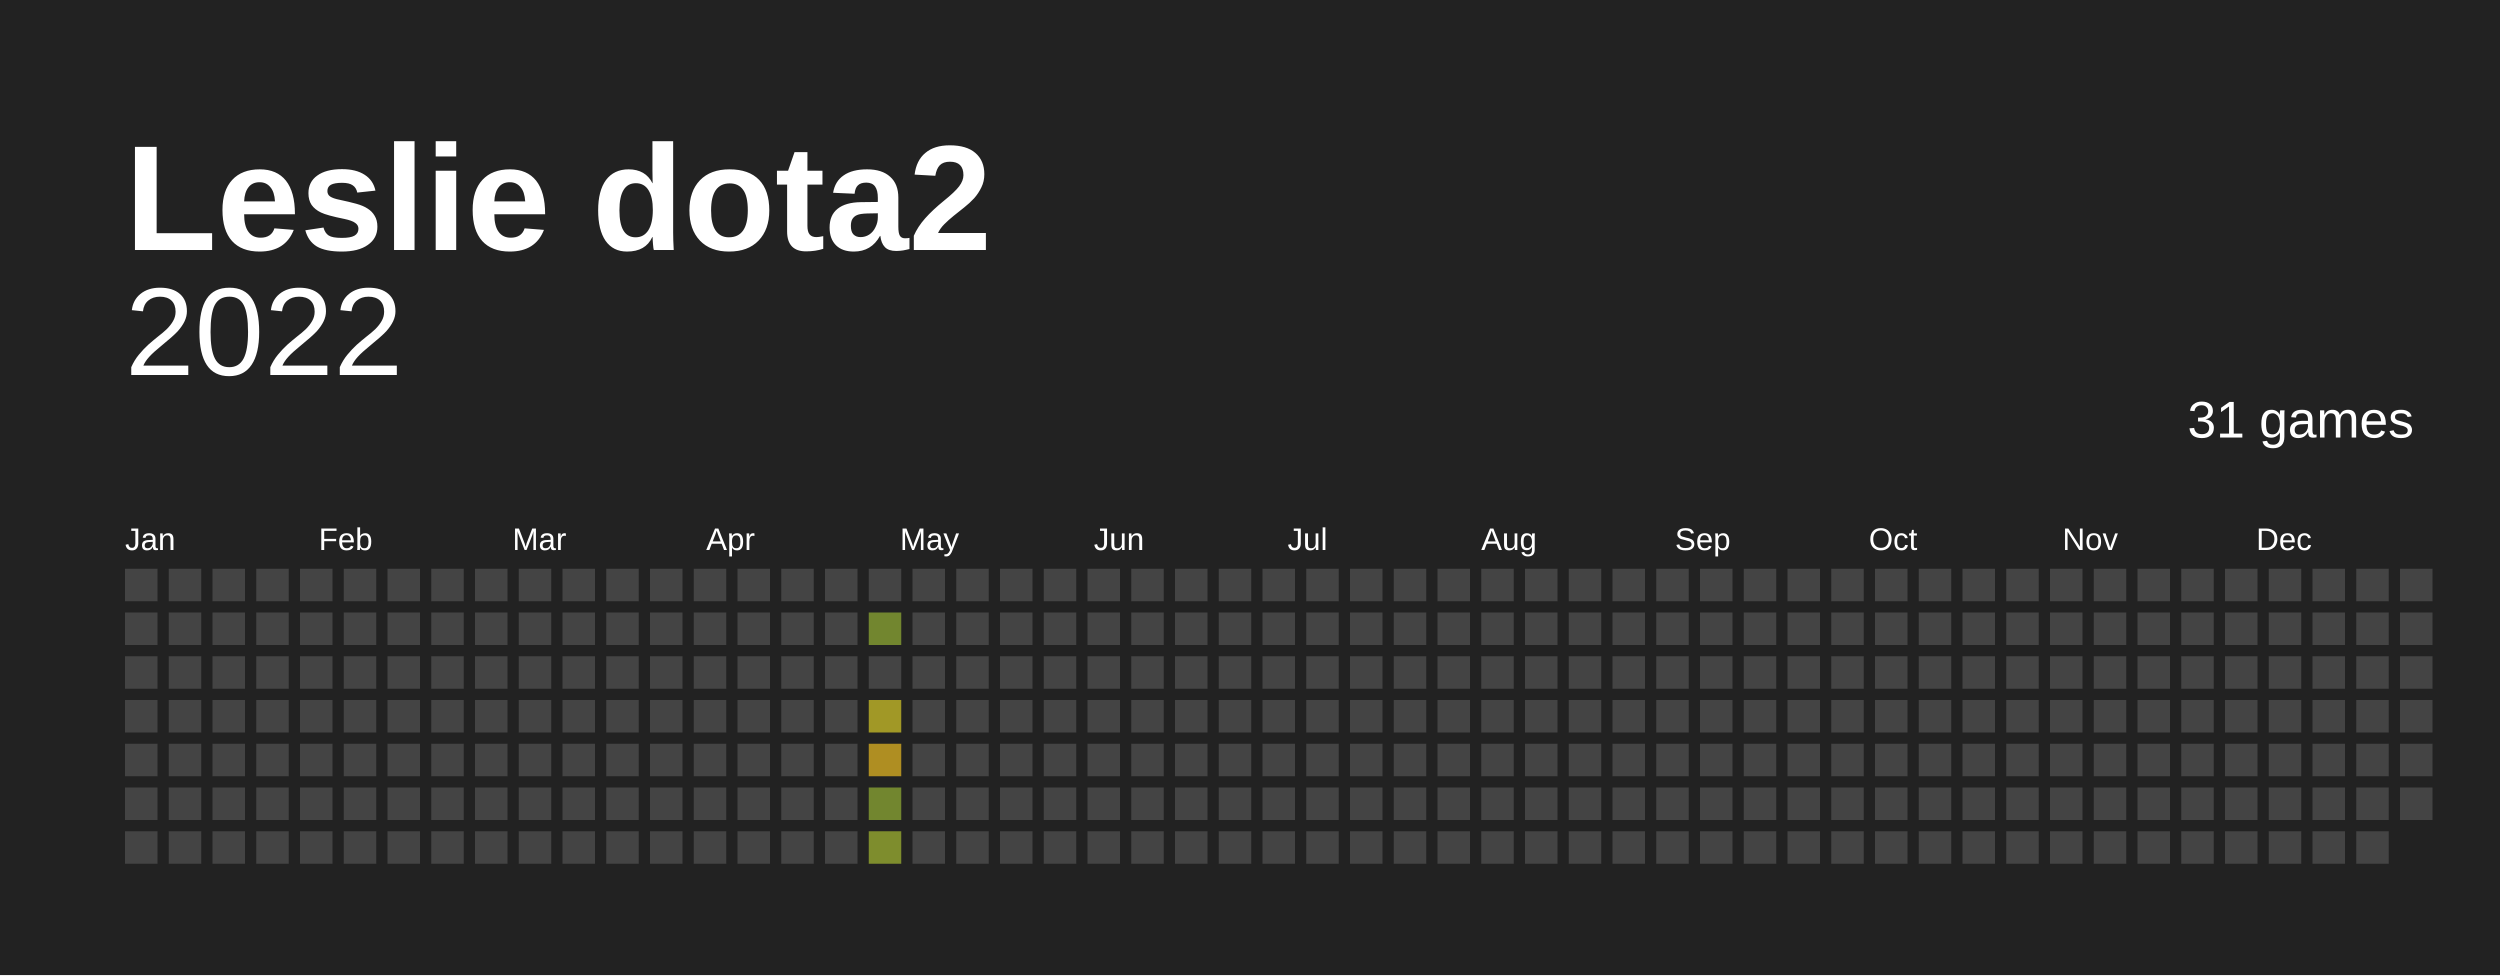
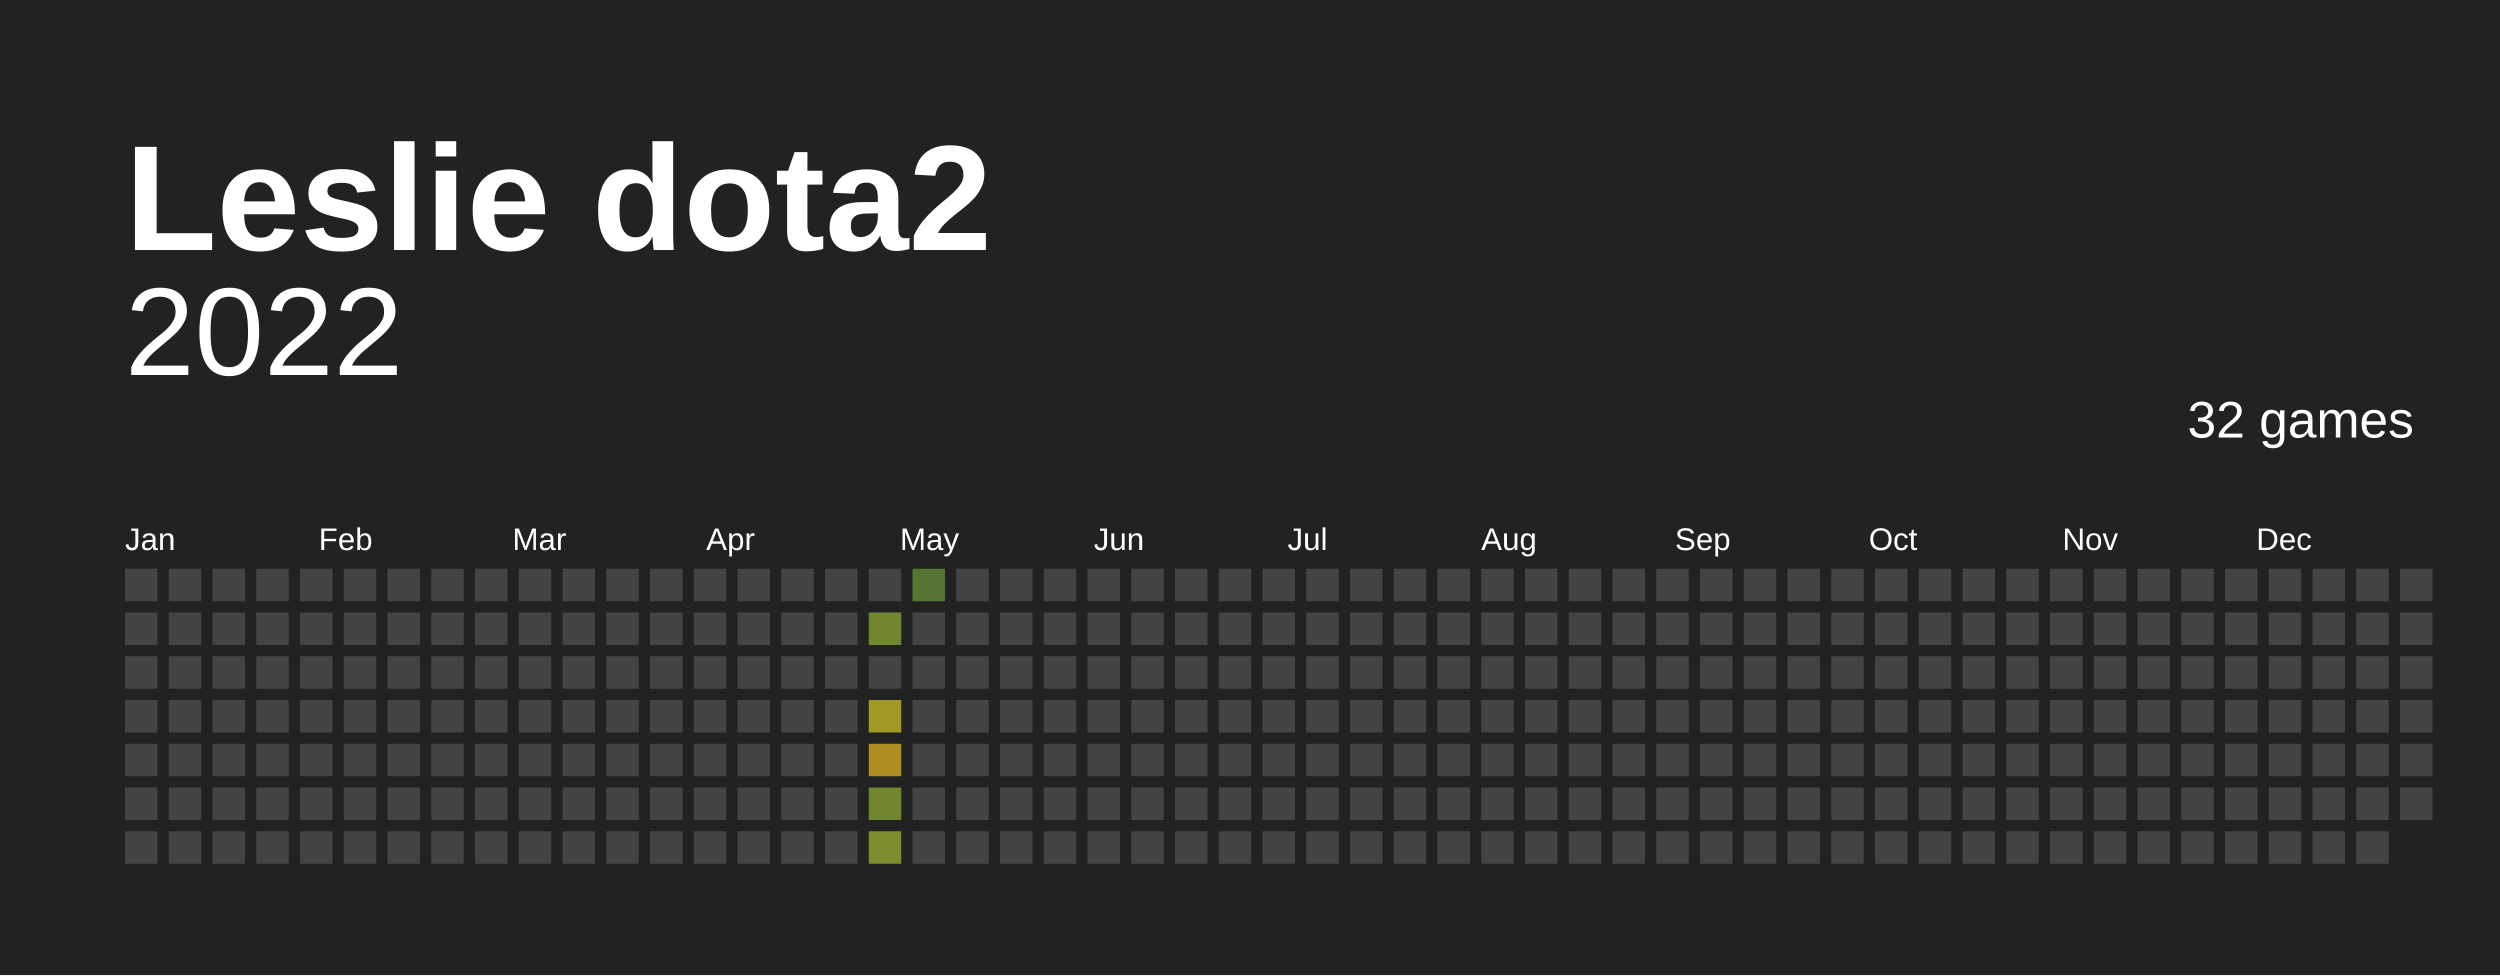
<svg xmlns="http://www.w3.org/2000/svg" baseProfile="full" height="78mm" version="1.1" viewBox="0,0,200,78" width="200mm">
  <defs />
  <rect fill="#222222" height="78" width="200" x="0" y="0" />
  <text fill="#FFFFFF" style="font-size:12px; font-family:Arial; font-weight:bold;" x="10" y="20">Leslie dota2</text>
  <text alignment-baseline="hanging" fill="#FFFFFF" style="font-size:10.0px; font-family:Arial;" x="10" y="30">2022</text>
-   <text alignment-baseline="hanging" fill="#FFFFFF" style="font-size:4.125px; font-family:Arial;" x="175" y="35">31 games</text>
+   <text alignment-baseline="hanging" fill="#FFFFFF" style="font-size:4.125px; font-family:Arial;" x="175" y="35">32 games</text>
  <text fill="#FFFFFF" style="font-size:2.5px; font-family:Arial" x="10.0" y="44">Jan</text>
  <text fill="#FFFFFF" style="font-size:2.5px; font-family:Arial" x="25.5" y="44">Feb</text>
  <text fill="#FFFFFF" style="font-size:2.5px; font-family:Arial" x="41.0" y="44">Mar</text>
  <text fill="#FFFFFF" style="font-size:2.5px; font-family:Arial" x="56.5" y="44">Apr</text>
  <text fill="#FFFFFF" style="font-size:2.5px; font-family:Arial" x="72.0" y="44">May</text>
  <text fill="#FFFFFF" style="font-size:2.5px; font-family:Arial" x="87.5" y="44">Jun</text>
  <text fill="#FFFFFF" style="font-size:2.5px; font-family:Arial" x="103.0" y="44">Jul</text>
  <text fill="#FFFFFF" style="font-size:2.5px; font-family:Arial" x="118.5" y="44">Aug</text>
  <text fill="#FFFFFF" style="font-size:2.5px; font-family:Arial" x="134.0" y="44">Sep</text>
  <text fill="#FFFFFF" style="font-size:2.5px; font-family:Arial" x="149.5" y="44">Oct</text>
  <text fill="#FFFFFF" style="font-size:2.5px; font-family:Arial" x="165.0" y="44">Nov</text>
  <text fill="#FFFFFF" style="font-size:2.5px; font-family:Arial" x="180.5" y="44">Dec</text>
  <rect fill="#444444" height="2.6" width="2.6" x="10.0" y="45.5" />
  <rect fill="#444444" height="2.6" width="2.6" x="10.0" y="49.0" />
  <rect fill="#444444" height="2.6" width="2.6" x="10.0" y="52.5" />
  <rect fill="#444444" height="2.6" width="2.6" x="10.0" y="56.0" />
  <rect fill="#444444" height="2.6" width="2.6" x="10.0" y="59.5" />
  <rect fill="#444444" height="2.6" width="2.6" x="10.0" y="63.0" />
  <rect fill="#444444" height="2.6" width="2.6" x="10.0" y="66.5" />
  <rect fill="#444444" height="2.6" width="2.6" x="13.5" y="45.5" />
  <rect fill="#444444" height="2.6" width="2.6" x="13.5" y="49.0" />
  <rect fill="#444444" height="2.6" width="2.6" x="13.5" y="52.5" />
  <rect fill="#444444" height="2.6" width="2.6" x="13.5" y="56.0" />
  <rect fill="#444444" height="2.6" width="2.6" x="13.5" y="59.5" />
  <rect fill="#444444" height="2.6" width="2.6" x="13.5" y="63.0" />
  <rect fill="#444444" height="2.6" width="2.6" x="13.5" y="66.5" />
  <rect fill="#444444" height="2.6" width="2.6" x="17.0" y="45.5" />
  <rect fill="#444444" height="2.6" width="2.6" x="17.0" y="49.0" />
  <rect fill="#444444" height="2.6" width="2.6" x="17.0" y="52.5" />
  <rect fill="#444444" height="2.6" width="2.6" x="17.0" y="56.0" />
  <rect fill="#444444" height="2.6" width="2.6" x="17.0" y="59.5" />
  <rect fill="#444444" height="2.6" width="2.6" x="17.0" y="63.0" />
  <rect fill="#444444" height="2.6" width="2.6" x="17.0" y="66.5" />
  <rect fill="#444444" height="2.6" width="2.6" x="20.5" y="45.5" />
  <rect fill="#444444" height="2.6" width="2.6" x="20.5" y="49.0" />
  <rect fill="#444444" height="2.6" width="2.6" x="20.5" y="52.5" />
  <rect fill="#444444" height="2.6" width="2.6" x="20.5" y="56.0" />
  <rect fill="#444444" height="2.6" width="2.6" x="20.5" y="59.5" />
  <rect fill="#444444" height="2.6" width="2.6" x="20.5" y="63.0" />
  <rect fill="#444444" height="2.6" width="2.6" x="20.5" y="66.5" />
  <rect fill="#444444" height="2.6" width="2.6" x="24.0" y="45.5" />
  <rect fill="#444444" height="2.6" width="2.6" x="24.0" y="49.0" />
  <rect fill="#444444" height="2.6" width="2.6" x="24.0" y="52.5" />
  <rect fill="#444444" height="2.6" width="2.6" x="24.0" y="56.0" />
  <rect fill="#444444" height="2.6" width="2.6" x="24.0" y="59.5" />
  <rect fill="#444444" height="2.6" width="2.6" x="24.0" y="63.0" />
  <rect fill="#444444" height="2.6" width="2.6" x="24.0" y="66.5" />
  <rect fill="#444444" height="2.6" width="2.6" x="27.5" y="45.5" />
  <rect fill="#444444" height="2.6" width="2.6" x="27.5" y="49.0" />
  <rect fill="#444444" height="2.6" width="2.6" x="27.5" y="52.5" />
  <rect fill="#444444" height="2.6" width="2.6" x="27.5" y="56.0" />
  <rect fill="#444444" height="2.6" width="2.6" x="27.5" y="59.5" />
  <rect fill="#444444" height="2.6" width="2.6" x="27.5" y="63.0" />
  <rect fill="#444444" height="2.6" width="2.6" x="27.5" y="66.5" />
  <rect fill="#444444" height="2.6" width="2.6" x="31.0" y="45.5" />
  <rect fill="#444444" height="2.6" width="2.6" x="31.0" y="49.0" />
  <rect fill="#444444" height="2.6" width="2.6" x="31.0" y="52.5" />
  <rect fill="#444444" height="2.6" width="2.6" x="31.0" y="56.0" />
  <rect fill="#444444" height="2.6" width="2.6" x="31.0" y="59.5" />
  <rect fill="#444444" height="2.6" width="2.6" x="31.0" y="63.0" />
  <rect fill="#444444" height="2.6" width="2.6" x="31.0" y="66.5" />
  <rect fill="#444444" height="2.6" width="2.6" x="34.5" y="45.5" />
  <rect fill="#444444" height="2.6" width="2.6" x="34.5" y="49.0" />
  <rect fill="#444444" height="2.6" width="2.6" x="34.5" y="52.5" />
  <rect fill="#444444" height="2.6" width="2.6" x="34.5" y="56.0" />
  <rect fill="#444444" height="2.6" width="2.6" x="34.5" y="59.5" />
  <rect fill="#444444" height="2.6" width="2.6" x="34.5" y="63.0" />
  <rect fill="#444444" height="2.6" width="2.6" x="34.5" y="66.5" />
  <rect fill="#444444" height="2.6" width="2.6" x="38.0" y="45.5" />
  <rect fill="#444444" height="2.6" width="2.6" x="38.0" y="49.0" />
  <rect fill="#444444" height="2.6" width="2.6" x="38.0" y="52.5" />
  <rect fill="#444444" height="2.6" width="2.6" x="38.0" y="56.0" />
  <rect fill="#444444" height="2.6" width="2.6" x="38.0" y="59.5" />
  <rect fill="#444444" height="2.6" width="2.6" x="38.0" y="63.0" />
  <rect fill="#444444" height="2.6" width="2.6" x="38.0" y="66.5" />
  <rect fill="#444444" height="2.6" width="2.6" x="41.5" y="45.5" />
  <rect fill="#444444" height="2.6" width="2.6" x="41.5" y="49.0" />
  <rect fill="#444444" height="2.6" width="2.6" x="41.5" y="52.5" />
  <rect fill="#444444" height="2.6" width="2.6" x="41.5" y="56.0" />
  <rect fill="#444444" height="2.6" width="2.6" x="41.5" y="59.5" />
  <rect fill="#444444" height="2.6" width="2.6" x="41.5" y="63.0" />
  <rect fill="#444444" height="2.6" width="2.6" x="41.5" y="66.5" />
  <rect fill="#444444" height="2.6" width="2.6" x="45.0" y="45.5" />
  <rect fill="#444444" height="2.6" width="2.6" x="45.0" y="49.0" />
  <rect fill="#444444" height="2.6" width="2.6" x="45.0" y="52.5" />
  <rect fill="#444444" height="2.6" width="2.6" x="45.0" y="56.0" />
  <rect fill="#444444" height="2.6" width="2.6" x="45.0" y="59.5" />
  <rect fill="#444444" height="2.6" width="2.6" x="45.0" y="63.0" />
  <rect fill="#444444" height="2.6" width="2.6" x="45.0" y="66.5" />
  <rect fill="#444444" height="2.6" width="2.6" x="48.5" y="45.5" />
  <rect fill="#444444" height="2.6" width="2.6" x="48.5" y="49.0" />
  <rect fill="#444444" height="2.6" width="2.6" x="48.5" y="52.5" />
  <rect fill="#444444" height="2.6" width="2.6" x="48.5" y="56.0" />
  <rect fill="#444444" height="2.6" width="2.6" x="48.5" y="59.5" />
  <rect fill="#444444" height="2.6" width="2.6" x="48.5" y="63.0" />
  <rect fill="#444444" height="2.6" width="2.6" x="48.5" y="66.5" />
  <rect fill="#444444" height="2.6" width="2.6" x="52.0" y="45.5" />
  <rect fill="#444444" height="2.6" width="2.6" x="52.0" y="49.0" />
  <rect fill="#444444" height="2.6" width="2.6" x="52.0" y="52.5" />
  <rect fill="#444444" height="2.6" width="2.6" x="52.0" y="56.0" />
  <rect fill="#444444" height="2.6" width="2.6" x="52.0" y="59.5" />
  <rect fill="#444444" height="2.6" width="2.6" x="52.0" y="63.0" />
  <rect fill="#444444" height="2.6" width="2.6" x="52.0" y="66.5" />
  <rect fill="#444444" height="2.6" width="2.6" x="55.5" y="45.5" />
  <rect fill="#444444" height="2.6" width="2.6" x="55.5" y="49.0" />
  <rect fill="#444444" height="2.6" width="2.6" x="55.5" y="52.5" />
  <rect fill="#444444" height="2.6" width="2.6" x="55.5" y="56.0" />
  <rect fill="#444444" height="2.6" width="2.6" x="55.5" y="59.5" />
  <rect fill="#444444" height="2.6" width="2.6" x="55.5" y="63.0" />
  <rect fill="#444444" height="2.6" width="2.6" x="55.5" y="66.5" />
  <rect fill="#444444" height="2.6" width="2.6" x="59.0" y="45.5" />
  <rect fill="#444444" height="2.6" width="2.6" x="59.0" y="49.0" />
  <rect fill="#444444" height="2.6" width="2.6" x="59.0" y="52.5" />
  <rect fill="#444444" height="2.6" width="2.6" x="59.0" y="56.0" />
  <rect fill="#444444" height="2.6" width="2.6" x="59.0" y="59.5" />
  <rect fill="#444444" height="2.6" width="2.6" x="59.0" y="63.0" />
  <rect fill="#444444" height="2.6" width="2.6" x="59.0" y="66.5" />
  <rect fill="#444444" height="2.6" width="2.6" x="62.5" y="45.5" />
  <rect fill="#444444" height="2.6" width="2.6" x="62.5" y="49.0" />
  <rect fill="#444444" height="2.6" width="2.6" x="62.5" y="52.5" />
  <rect fill="#444444" height="2.6" width="2.6" x="62.5" y="56.0" />
  <rect fill="#444444" height="2.6" width="2.6" x="62.5" y="59.5" />
  <rect fill="#444444" height="2.6" width="2.6" x="62.5" y="63.0" />
  <rect fill="#444444" height="2.6" width="2.6" x="62.5" y="66.5" />
  <rect fill="#444444" height="2.6" width="2.6" x="66.0" y="45.5" />
  <rect fill="#444444" height="2.6" width="2.6" x="66.0" y="49.0" />
  <rect fill="#444444" height="2.6" width="2.6" x="66.0" y="52.5" />
  <rect fill="#444444" height="2.6" width="2.6" x="66.0" y="56.0" />
  <rect fill="#444444" height="2.6" width="2.6" x="66.0" y="59.5" />
  <rect fill="#444444" height="2.6" width="2.6" x="66.0" y="63.0" />
  <rect fill="#444444" height="2.6" width="2.6" x="66.0" y="66.5" />
  <rect fill="#444444" height="2.6" width="2.6" x="69.5" y="45.5" />
  <rect fill="#72862f" height="2.6" width="2.6" x="69.5" y="49.0" />
  <rect fill="#444444" height="2.6" width="2.6" x="69.5" y="52.5" />
  <rect fill="#a19826" height="2.6" width="2.6" x="69.5" y="56.0" />
  <rect fill="#af8e22" height="2.6" width="2.6" x="69.5" y="59.5" />
  <rect fill="#72862f" height="2.6" width="2.6" x="69.5" y="63.0" />
  <rect fill="#7e8d2d" height="2.6" width="2.6" x="69.5" y="66.5" />
-   <rect fill="#444444" height="2.6" width="2.6" x="73.0" y="45.5" />
+   <rect fill="#567433" height="2.6" width="2.6" x="73.0" y="45.5" />
  <rect fill="#444444" height="2.6" width="2.6" x="73.0" y="49.0" />
  <rect fill="#444444" height="2.6" width="2.6" x="73.0" y="52.5" />
  <rect fill="#444444" height="2.6" width="2.6" x="73.0" y="56.0" />
  <rect fill="#444444" height="2.6" width="2.6" x="73.0" y="59.5" />
  <rect fill="#444444" height="2.6" width="2.6" x="73.0" y="63.0" />
  <rect fill="#444444" height="2.6" width="2.6" x="73.0" y="66.5" />
  <rect fill="#444444" height="2.6" width="2.6" x="76.5" y="45.5" />
  <rect fill="#444444" height="2.6" width="2.6" x="76.5" y="49.0" />
  <rect fill="#444444" height="2.6" width="2.6" x="76.5" y="52.5" />
  <rect fill="#444444" height="2.6" width="2.6" x="76.5" y="56.0" />
  <rect fill="#444444" height="2.6" width="2.6" x="76.5" y="59.5" />
  <rect fill="#444444" height="2.6" width="2.6" x="76.5" y="63.0" />
  <rect fill="#444444" height="2.6" width="2.6" x="76.5" y="66.5" />
  <rect fill="#444444" height="2.6" width="2.6" x="80.0" y="45.5" />
  <rect fill="#444444" height="2.6" width="2.6" x="80.0" y="49.0" />
  <rect fill="#444444" height="2.6" width="2.6" x="80.0" y="52.5" />
  <rect fill="#444444" height="2.6" width="2.6" x="80.0" y="56.0" />
  <rect fill="#444444" height="2.6" width="2.6" x="80.0" y="59.5" />
  <rect fill="#444444" height="2.6" width="2.6" x="80.0" y="63.0" />
  <rect fill="#444444" height="2.6" width="2.6" x="80.0" y="66.5" />
  <rect fill="#444444" height="2.6" width="2.6" x="83.5" y="45.5" />
  <rect fill="#444444" height="2.6" width="2.6" x="83.5" y="49.0" />
  <rect fill="#444444" height="2.6" width="2.6" x="83.5" y="52.5" />
  <rect fill="#444444" height="2.6" width="2.6" x="83.5" y="56.0" />
  <rect fill="#444444" height="2.6" width="2.6" x="83.5" y="59.5" />
  <rect fill="#444444" height="2.6" width="2.6" x="83.5" y="63.0" />
  <rect fill="#444444" height="2.6" width="2.6" x="83.5" y="66.5" />
  <rect fill="#444444" height="2.6" width="2.6" x="87.0" y="45.5" />
  <rect fill="#444444" height="2.6" width="2.6" x="87.0" y="49.0" />
  <rect fill="#444444" height="2.6" width="2.6" x="87.0" y="52.5" />
  <rect fill="#444444" height="2.6" width="2.6" x="87.0" y="56.0" />
  <rect fill="#444444" height="2.6" width="2.6" x="87.0" y="59.5" />
  <rect fill="#444444" height="2.6" width="2.6" x="87.0" y="63.0" />
  <rect fill="#444444" height="2.6" width="2.6" x="87.0" y="66.5" />
  <rect fill="#444444" height="2.6" width="2.6" x="90.5" y="45.5" />
  <rect fill="#444444" height="2.6" width="2.6" x="90.5" y="49.0" />
  <rect fill="#444444" height="2.6" width="2.6" x="90.5" y="52.5" />
  <rect fill="#444444" height="2.6" width="2.6" x="90.5" y="56.0" />
  <rect fill="#444444" height="2.6" width="2.6" x="90.5" y="59.5" />
  <rect fill="#444444" height="2.6" width="2.6" x="90.5" y="63.0" />
  <rect fill="#444444" height="2.6" width="2.6" x="90.5" y="66.5" />
  <rect fill="#444444" height="2.6" width="2.6" x="94.0" y="45.5" />
  <rect fill="#444444" height="2.6" width="2.6" x="94.0" y="49.0" />
  <rect fill="#444444" height="2.6" width="2.6" x="94.0" y="52.5" />
  <rect fill="#444444" height="2.6" width="2.6" x="94.0" y="56.0" />
  <rect fill="#444444" height="2.6" width="2.6" x="94.0" y="59.5" />
  <rect fill="#444444" height="2.6" width="2.6" x="94.0" y="63.0" />
  <rect fill="#444444" height="2.6" width="2.6" x="94.0" y="66.5" />
  <rect fill="#444444" height="2.6" width="2.6" x="97.5" y="45.5" />
  <rect fill="#444444" height="2.6" width="2.6" x="97.5" y="49.0" />
  <rect fill="#444444" height="2.6" width="2.6" x="97.5" y="52.5" />
  <rect fill="#444444" height="2.6" width="2.6" x="97.5" y="56.0" />
  <rect fill="#444444" height="2.6" width="2.6" x="97.5" y="59.5" />
  <rect fill="#444444" height="2.6" width="2.6" x="97.5" y="63.0" />
  <rect fill="#444444" height="2.6" width="2.6" x="97.5" y="66.5" />
  <rect fill="#444444" height="2.6" width="2.6" x="101.0" y="45.5" />
  <rect fill="#444444" height="2.6" width="2.6" x="101.0" y="49.0" />
  <rect fill="#444444" height="2.6" width="2.6" x="101.0" y="52.5" />
  <rect fill="#444444" height="2.6" width="2.6" x="101.0" y="56.0" />
  <rect fill="#444444" height="2.6" width="2.6" x="101.0" y="59.5" />
  <rect fill="#444444" height="2.6" width="2.6" x="101.0" y="63.0" />
  <rect fill="#444444" height="2.6" width="2.6" x="101.0" y="66.5" />
  <rect fill="#444444" height="2.6" width="2.6" x="104.5" y="45.5" />
  <rect fill="#444444" height="2.6" width="2.6" x="104.5" y="49.0" />
  <rect fill="#444444" height="2.6" width="2.6" x="104.5" y="52.5" />
  <rect fill="#444444" height="2.6" width="2.6" x="104.5" y="56.0" />
  <rect fill="#444444" height="2.6" width="2.6" x="104.5" y="59.5" />
  <rect fill="#444444" height="2.6" width="2.6" x="104.5" y="63.0" />
  <rect fill="#444444" height="2.6" width="2.6" x="104.5" y="66.5" />
  <rect fill="#444444" height="2.6" width="2.6" x="108.0" y="45.5" />
  <rect fill="#444444" height="2.6" width="2.6" x="108.0" y="49.0" />
  <rect fill="#444444" height="2.6" width="2.6" x="108.0" y="52.5" />
  <rect fill="#444444" height="2.6" width="2.6" x="108.0" y="56.0" />
  <rect fill="#444444" height="2.6" width="2.6" x="108.0" y="59.5" />
  <rect fill="#444444" height="2.6" width="2.6" x="108.0" y="63.0" />
  <rect fill="#444444" height="2.6" width="2.6" x="108.0" y="66.5" />
  <rect fill="#444444" height="2.6" width="2.6" x="111.5" y="45.5" />
  <rect fill="#444444" height="2.6" width="2.6" x="111.5" y="49.0" />
  <rect fill="#444444" height="2.6" width="2.6" x="111.5" y="52.5" />
  <rect fill="#444444" height="2.6" width="2.6" x="111.5" y="56.0" />
  <rect fill="#444444" height="2.6" width="2.6" x="111.5" y="59.5" />
  <rect fill="#444444" height="2.6" width="2.6" x="111.5" y="63.0" />
  <rect fill="#444444" height="2.6" width="2.6" x="111.5" y="66.5" />
  <rect fill="#444444" height="2.6" width="2.6" x="115.0" y="45.5" />
  <rect fill="#444444" height="2.6" width="2.6" x="115.0" y="49.0" />
  <rect fill="#444444" height="2.6" width="2.6" x="115.0" y="52.5" />
  <rect fill="#444444" height="2.6" width="2.6" x="115.0" y="56.0" />
  <rect fill="#444444" height="2.6" width="2.6" x="115.0" y="59.5" />
  <rect fill="#444444" height="2.6" width="2.6" x="115.0" y="63.0" />
  <rect fill="#444444" height="2.6" width="2.6" x="115.0" y="66.5" />
  <rect fill="#444444" height="2.6" width="2.6" x="118.5" y="45.5" />
  <rect fill="#444444" height="2.6" width="2.6" x="118.5" y="49.0" />
  <rect fill="#444444" height="2.6" width="2.6" x="118.5" y="52.5" />
  <rect fill="#444444" height="2.6" width="2.6" x="118.5" y="56.0" />
  <rect fill="#444444" height="2.6" width="2.6" x="118.5" y="59.5" />
  <rect fill="#444444" height="2.6" width="2.6" x="118.5" y="63.0" />
  <rect fill="#444444" height="2.6" width="2.6" x="118.5" y="66.5" />
  <rect fill="#444444" height="2.6" width="2.6" x="122.0" y="45.5" />
  <rect fill="#444444" height="2.6" width="2.6" x="122.0" y="49.0" />
  <rect fill="#444444" height="2.6" width="2.6" x="122.0" y="52.5" />
  <rect fill="#444444" height="2.6" width="2.6" x="122.0" y="56.0" />
  <rect fill="#444444" height="2.6" width="2.6" x="122.0" y="59.5" />
  <rect fill="#444444" height="2.6" width="2.6" x="122.0" y="63.0" />
  <rect fill="#444444" height="2.6" width="2.6" x="122.0" y="66.5" />
  <rect fill="#444444" height="2.6" width="2.6" x="125.5" y="45.5" />
  <rect fill="#444444" height="2.6" width="2.6" x="125.5" y="49.0" />
  <rect fill="#444444" height="2.6" width="2.6" x="125.5" y="52.5" />
  <rect fill="#444444" height="2.6" width="2.6" x="125.5" y="56.0" />
  <rect fill="#444444" height="2.6" width="2.6" x="125.5" y="59.5" />
  <rect fill="#444444" height="2.6" width="2.6" x="125.5" y="63.0" />
  <rect fill="#444444" height="2.6" width="2.6" x="125.5" y="66.5" />
  <rect fill="#444444" height="2.6" width="2.6" x="129.0" y="45.5" />
  <rect fill="#444444" height="2.6" width="2.6" x="129.0" y="49.0" />
  <rect fill="#444444" height="2.6" width="2.6" x="129.0" y="52.5" />
  <rect fill="#444444" height="2.6" width="2.6" x="129.0" y="56.0" />
  <rect fill="#444444" height="2.6" width="2.6" x="129.0" y="59.5" />
  <rect fill="#444444" height="2.6" width="2.6" x="129.0" y="63.0" />
  <rect fill="#444444" height="2.6" width="2.6" x="129.0" y="66.5" />
  <rect fill="#444444" height="2.6" width="2.6" x="132.5" y="45.5" />
  <rect fill="#444444" height="2.6" width="2.6" x="132.5" y="49.0" />
  <rect fill="#444444" height="2.6" width="2.6" x="132.5" y="52.5" />
  <rect fill="#444444" height="2.6" width="2.6" x="132.5" y="56.0" />
  <rect fill="#444444" height="2.6" width="2.6" x="132.5" y="59.5" />
  <rect fill="#444444" height="2.6" width="2.6" x="132.5" y="63.0" />
  <rect fill="#444444" height="2.6" width="2.6" x="132.5" y="66.5" />
  <rect fill="#444444" height="2.6" width="2.6" x="136.0" y="45.5" />
  <rect fill="#444444" height="2.6" width="2.6" x="136.0" y="49.0" />
  <rect fill="#444444" height="2.6" width="2.6" x="136.0" y="52.5" />
  <rect fill="#444444" height="2.6" width="2.6" x="136.0" y="56.0" />
  <rect fill="#444444" height="2.6" width="2.6" x="136.0" y="59.5" />
  <rect fill="#444444" height="2.6" width="2.6" x="136.0" y="63.0" />
  <rect fill="#444444" height="2.6" width="2.6" x="136.0" y="66.5" />
  <rect fill="#444444" height="2.6" width="2.6" x="139.5" y="45.5" />
  <rect fill="#444444" height="2.6" width="2.6" x="139.5" y="49.0" />
  <rect fill="#444444" height="2.6" width="2.6" x="139.5" y="52.5" />
  <rect fill="#444444" height="2.6" width="2.6" x="139.5" y="56.0" />
  <rect fill="#444444" height="2.6" width="2.6" x="139.5" y="59.5" />
  <rect fill="#444444" height="2.6" width="2.6" x="139.5" y="63.0" />
  <rect fill="#444444" height="2.6" width="2.6" x="139.5" y="66.5" />
  <rect fill="#444444" height="2.6" width="2.6" x="143.0" y="45.5" />
  <rect fill="#444444" height="2.6" width="2.6" x="143.0" y="49.0" />
  <rect fill="#444444" height="2.6" width="2.6" x="143.0" y="52.5" />
  <rect fill="#444444" height="2.6" width="2.6" x="143.0" y="56.0" />
  <rect fill="#444444" height="2.6" width="2.6" x="143.0" y="59.5" />
  <rect fill="#444444" height="2.6" width="2.6" x="143.0" y="63.0" />
  <rect fill="#444444" height="2.6" width="2.6" x="143.0" y="66.5" />
  <rect fill="#444444" height="2.6" width="2.6" x="146.5" y="45.5" />
  <rect fill="#444444" height="2.6" width="2.6" x="146.5" y="49.0" />
  <rect fill="#444444" height="2.6" width="2.6" x="146.5" y="52.5" />
  <rect fill="#444444" height="2.6" width="2.6" x="146.5" y="56.0" />
  <rect fill="#444444" height="2.6" width="2.6" x="146.5" y="59.5" />
  <rect fill="#444444" height="2.6" width="2.6" x="146.5" y="63.0" />
  <rect fill="#444444" height="2.6" width="2.6" x="146.5" y="66.5" />
  <rect fill="#444444" height="2.6" width="2.6" x="150.0" y="45.5" />
  <rect fill="#444444" height="2.6" width="2.6" x="150.0" y="49.0" />
  <rect fill="#444444" height="2.6" width="2.6" x="150.0" y="52.5" />
  <rect fill="#444444" height="2.6" width="2.6" x="150.0" y="56.0" />
  <rect fill="#444444" height="2.6" width="2.6" x="150.0" y="59.5" />
  <rect fill="#444444" height="2.6" width="2.6" x="150.0" y="63.0" />
  <rect fill="#444444" height="2.6" width="2.6" x="150.0" y="66.5" />
  <rect fill="#444444" height="2.6" width="2.6" x="153.5" y="45.5" />
  <rect fill="#444444" height="2.6" width="2.6" x="153.5" y="49.0" />
  <rect fill="#444444" height="2.6" width="2.6" x="153.5" y="52.5" />
  <rect fill="#444444" height="2.6" width="2.6" x="153.5" y="56.0" />
  <rect fill="#444444" height="2.6" width="2.6" x="153.5" y="59.5" />
  <rect fill="#444444" height="2.6" width="2.6" x="153.5" y="63.0" />
  <rect fill="#444444" height="2.6" width="2.6" x="153.5" y="66.5" />
  <rect fill="#444444" height="2.6" width="2.6" x="157.0" y="45.5" />
  <rect fill="#444444" height="2.6" width="2.6" x="157.0" y="49.0" />
  <rect fill="#444444" height="2.6" width="2.6" x="157.0" y="52.5" />
  <rect fill="#444444" height="2.6" width="2.6" x="157.0" y="56.0" />
  <rect fill="#444444" height="2.6" width="2.6" x="157.0" y="59.5" />
  <rect fill="#444444" height="2.6" width="2.6" x="157.0" y="63.0" />
  <rect fill="#444444" height="2.6" width="2.6" x="157.0" y="66.5" />
  <rect fill="#444444" height="2.6" width="2.6" x="160.5" y="45.5" />
  <rect fill="#444444" height="2.6" width="2.6" x="160.5" y="49.0" />
  <rect fill="#444444" height="2.6" width="2.6" x="160.5" y="52.5" />
  <rect fill="#444444" height="2.6" width="2.6" x="160.5" y="56.0" />
  <rect fill="#444444" height="2.6" width="2.6" x="160.5" y="59.5" />
  <rect fill="#444444" height="2.6" width="2.6" x="160.5" y="63.0" />
  <rect fill="#444444" height="2.6" width="2.6" x="160.5" y="66.5" />
  <rect fill="#444444" height="2.6" width="2.6" x="164.0" y="45.5" />
  <rect fill="#444444" height="2.6" width="2.6" x="164.0" y="49.0" />
  <rect fill="#444444" height="2.6" width="2.6" x="164.0" y="52.5" />
  <rect fill="#444444" height="2.6" width="2.6" x="164.0" y="56.0" />
  <rect fill="#444444" height="2.6" width="2.6" x="164.0" y="59.5" />
  <rect fill="#444444" height="2.6" width="2.6" x="164.0" y="63.0" />
  <rect fill="#444444" height="2.6" width="2.6" x="164.0" y="66.5" />
  <rect fill="#444444" height="2.6" width="2.6" x="167.5" y="45.5" />
  <rect fill="#444444" height="2.6" width="2.6" x="167.5" y="49.0" />
  <rect fill="#444444" height="2.6" width="2.6" x="167.5" y="52.5" />
  <rect fill="#444444" height="2.6" width="2.6" x="167.5" y="56.0" />
  <rect fill="#444444" height="2.6" width="2.6" x="167.5" y="59.5" />
  <rect fill="#444444" height="2.6" width="2.6" x="167.5" y="63.0" />
  <rect fill="#444444" height="2.6" width="2.6" x="167.5" y="66.5" />
  <rect fill="#444444" height="2.6" width="2.6" x="171.0" y="45.5" />
  <rect fill="#444444" height="2.6" width="2.6" x="171.0" y="49.0" />
  <rect fill="#444444" height="2.6" width="2.6" x="171.0" y="52.5" />
  <rect fill="#444444" height="2.6" width="2.6" x="171.0" y="56.0" />
  <rect fill="#444444" height="2.6" width="2.6" x="171.0" y="59.5" />
  <rect fill="#444444" height="2.6" width="2.6" x="171.0" y="63.0" />
  <rect fill="#444444" height="2.6" width="2.6" x="171.0" y="66.5" />
  <rect fill="#444444" height="2.6" width="2.6" x="174.5" y="45.5" />
  <rect fill="#444444" height="2.6" width="2.6" x="174.5" y="49.0" />
  <rect fill="#444444" height="2.6" width="2.6" x="174.5" y="52.5" />
  <rect fill="#444444" height="2.6" width="2.6" x="174.5" y="56.0" />
  <rect fill="#444444" height="2.6" width="2.6" x="174.5" y="59.5" />
  <rect fill="#444444" height="2.6" width="2.6" x="174.5" y="63.0" />
  <rect fill="#444444" height="2.6" width="2.6" x="174.5" y="66.5" />
  <rect fill="#444444" height="2.6" width="2.6" x="178.0" y="45.5" />
  <rect fill="#444444" height="2.6" width="2.6" x="178.0" y="49.0" />
  <rect fill="#444444" height="2.6" width="2.6" x="178.0" y="52.5" />
  <rect fill="#444444" height="2.6" width="2.6" x="178.0" y="56.0" />
  <rect fill="#444444" height="2.6" width="2.6" x="178.0" y="59.5" />
  <rect fill="#444444" height="2.6" width="2.6" x="178.0" y="63.0" />
  <rect fill="#444444" height="2.6" width="2.6" x="178.0" y="66.5" />
  <rect fill="#444444" height="2.6" width="2.6" x="181.5" y="45.5" />
  <rect fill="#444444" height="2.6" width="2.6" x="181.5" y="49.0" />
  <rect fill="#444444" height="2.6" width="2.6" x="181.5" y="52.5" />
  <rect fill="#444444" height="2.6" width="2.6" x="181.5" y="56.0" />
  <rect fill="#444444" height="2.6" width="2.6" x="181.5" y="59.5" />
  <rect fill="#444444" height="2.6" width="2.6" x="181.5" y="63.0" />
  <rect fill="#444444" height="2.6" width="2.6" x="181.5" y="66.5" />
  <rect fill="#444444" height="2.6" width="2.6" x="185.0" y="45.5" />
  <rect fill="#444444" height="2.6" width="2.6" x="185.0" y="49.0" />
  <rect fill="#444444" height="2.6" width="2.6" x="185.0" y="52.5" />
  <rect fill="#444444" height="2.6" width="2.6" x="185.0" y="56.0" />
  <rect fill="#444444" height="2.6" width="2.6" x="185.0" y="59.5" />
  <rect fill="#444444" height="2.6" width="2.6" x="185.0" y="63.0" />
  <rect fill="#444444" height="2.6" width="2.6" x="185.0" y="66.5" />
  <rect fill="#444444" height="2.6" width="2.6" x="188.5" y="45.5" />
  <rect fill="#444444" height="2.6" width="2.6" x="188.5" y="49.0" />
  <rect fill="#444444" height="2.6" width="2.6" x="188.5" y="52.5" />
  <rect fill="#444444" height="2.6" width="2.6" x="188.5" y="56.0" />
  <rect fill="#444444" height="2.6" width="2.6" x="188.5" y="59.5" />
  <rect fill="#444444" height="2.6" width="2.6" x="188.5" y="63.0" />
  <rect fill="#444444" height="2.6" width="2.6" x="188.5" y="66.5" />
  <rect fill="#444444" height="2.6" width="2.6" x="192.0" y="45.5" />
  <rect fill="#444444" height="2.6" width="2.6" x="192.0" y="49.0" />
  <rect fill="#444444" height="2.6" width="2.6" x="192.0" y="52.5" />
  <rect fill="#444444" height="2.6" width="2.6" x="192.0" y="56.0" />
  <rect fill="#444444" height="2.6" width="2.6" x="192.0" y="59.5" />
  <rect fill="#444444" height="2.6" width="2.6" x="192.0" y="63.0" />
</svg>
